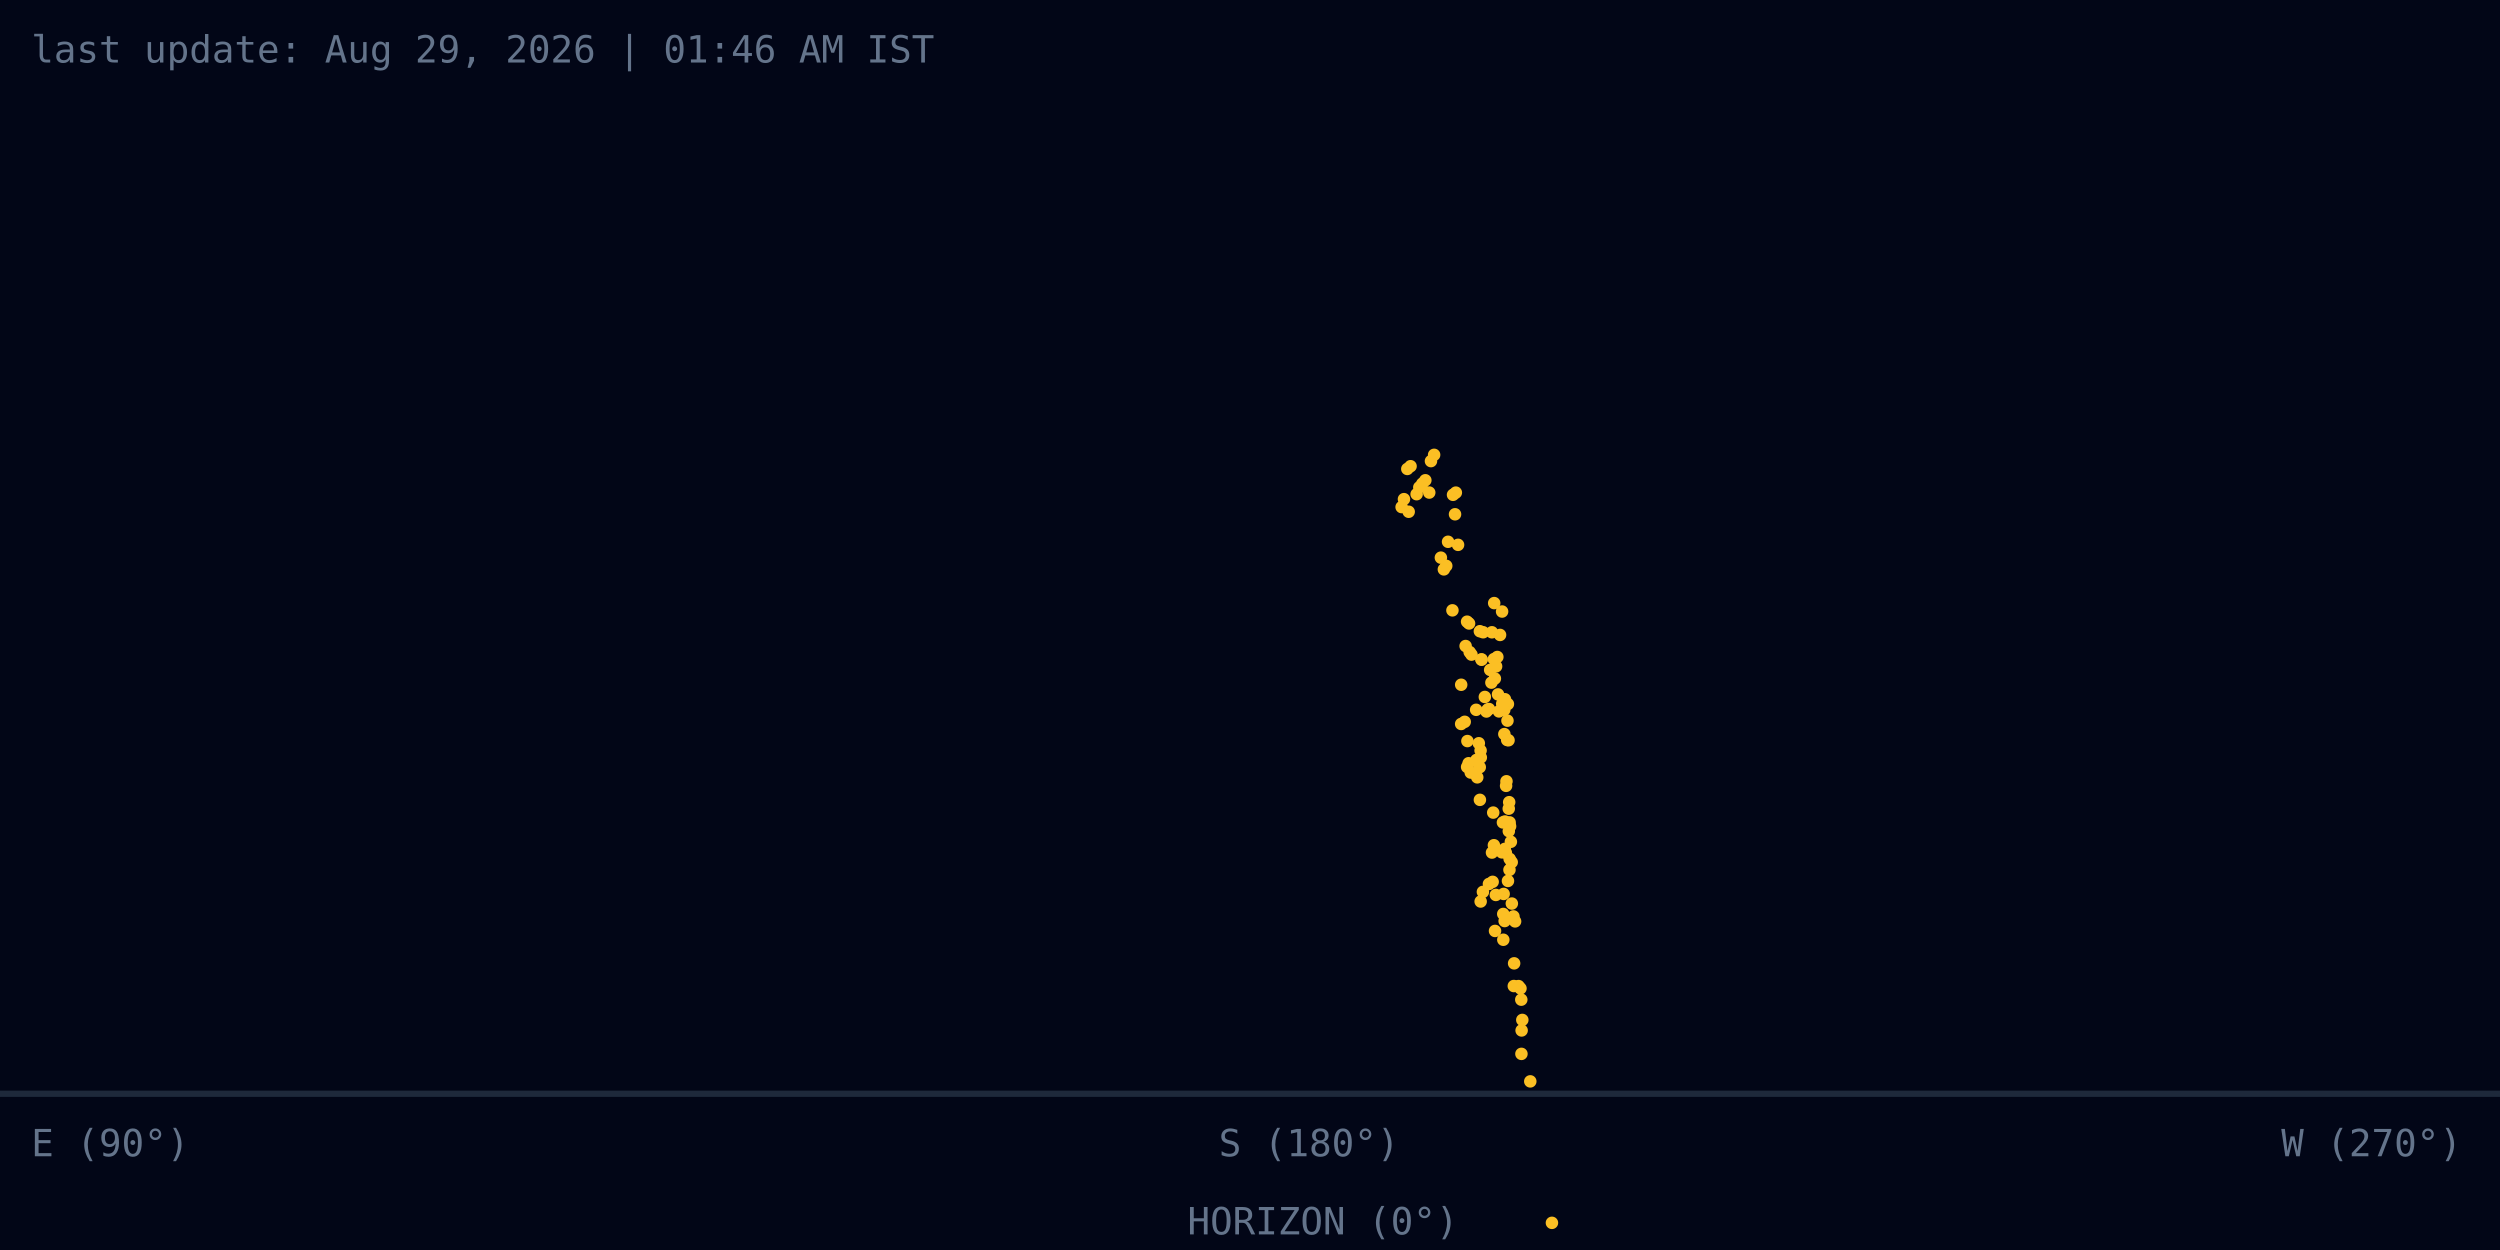
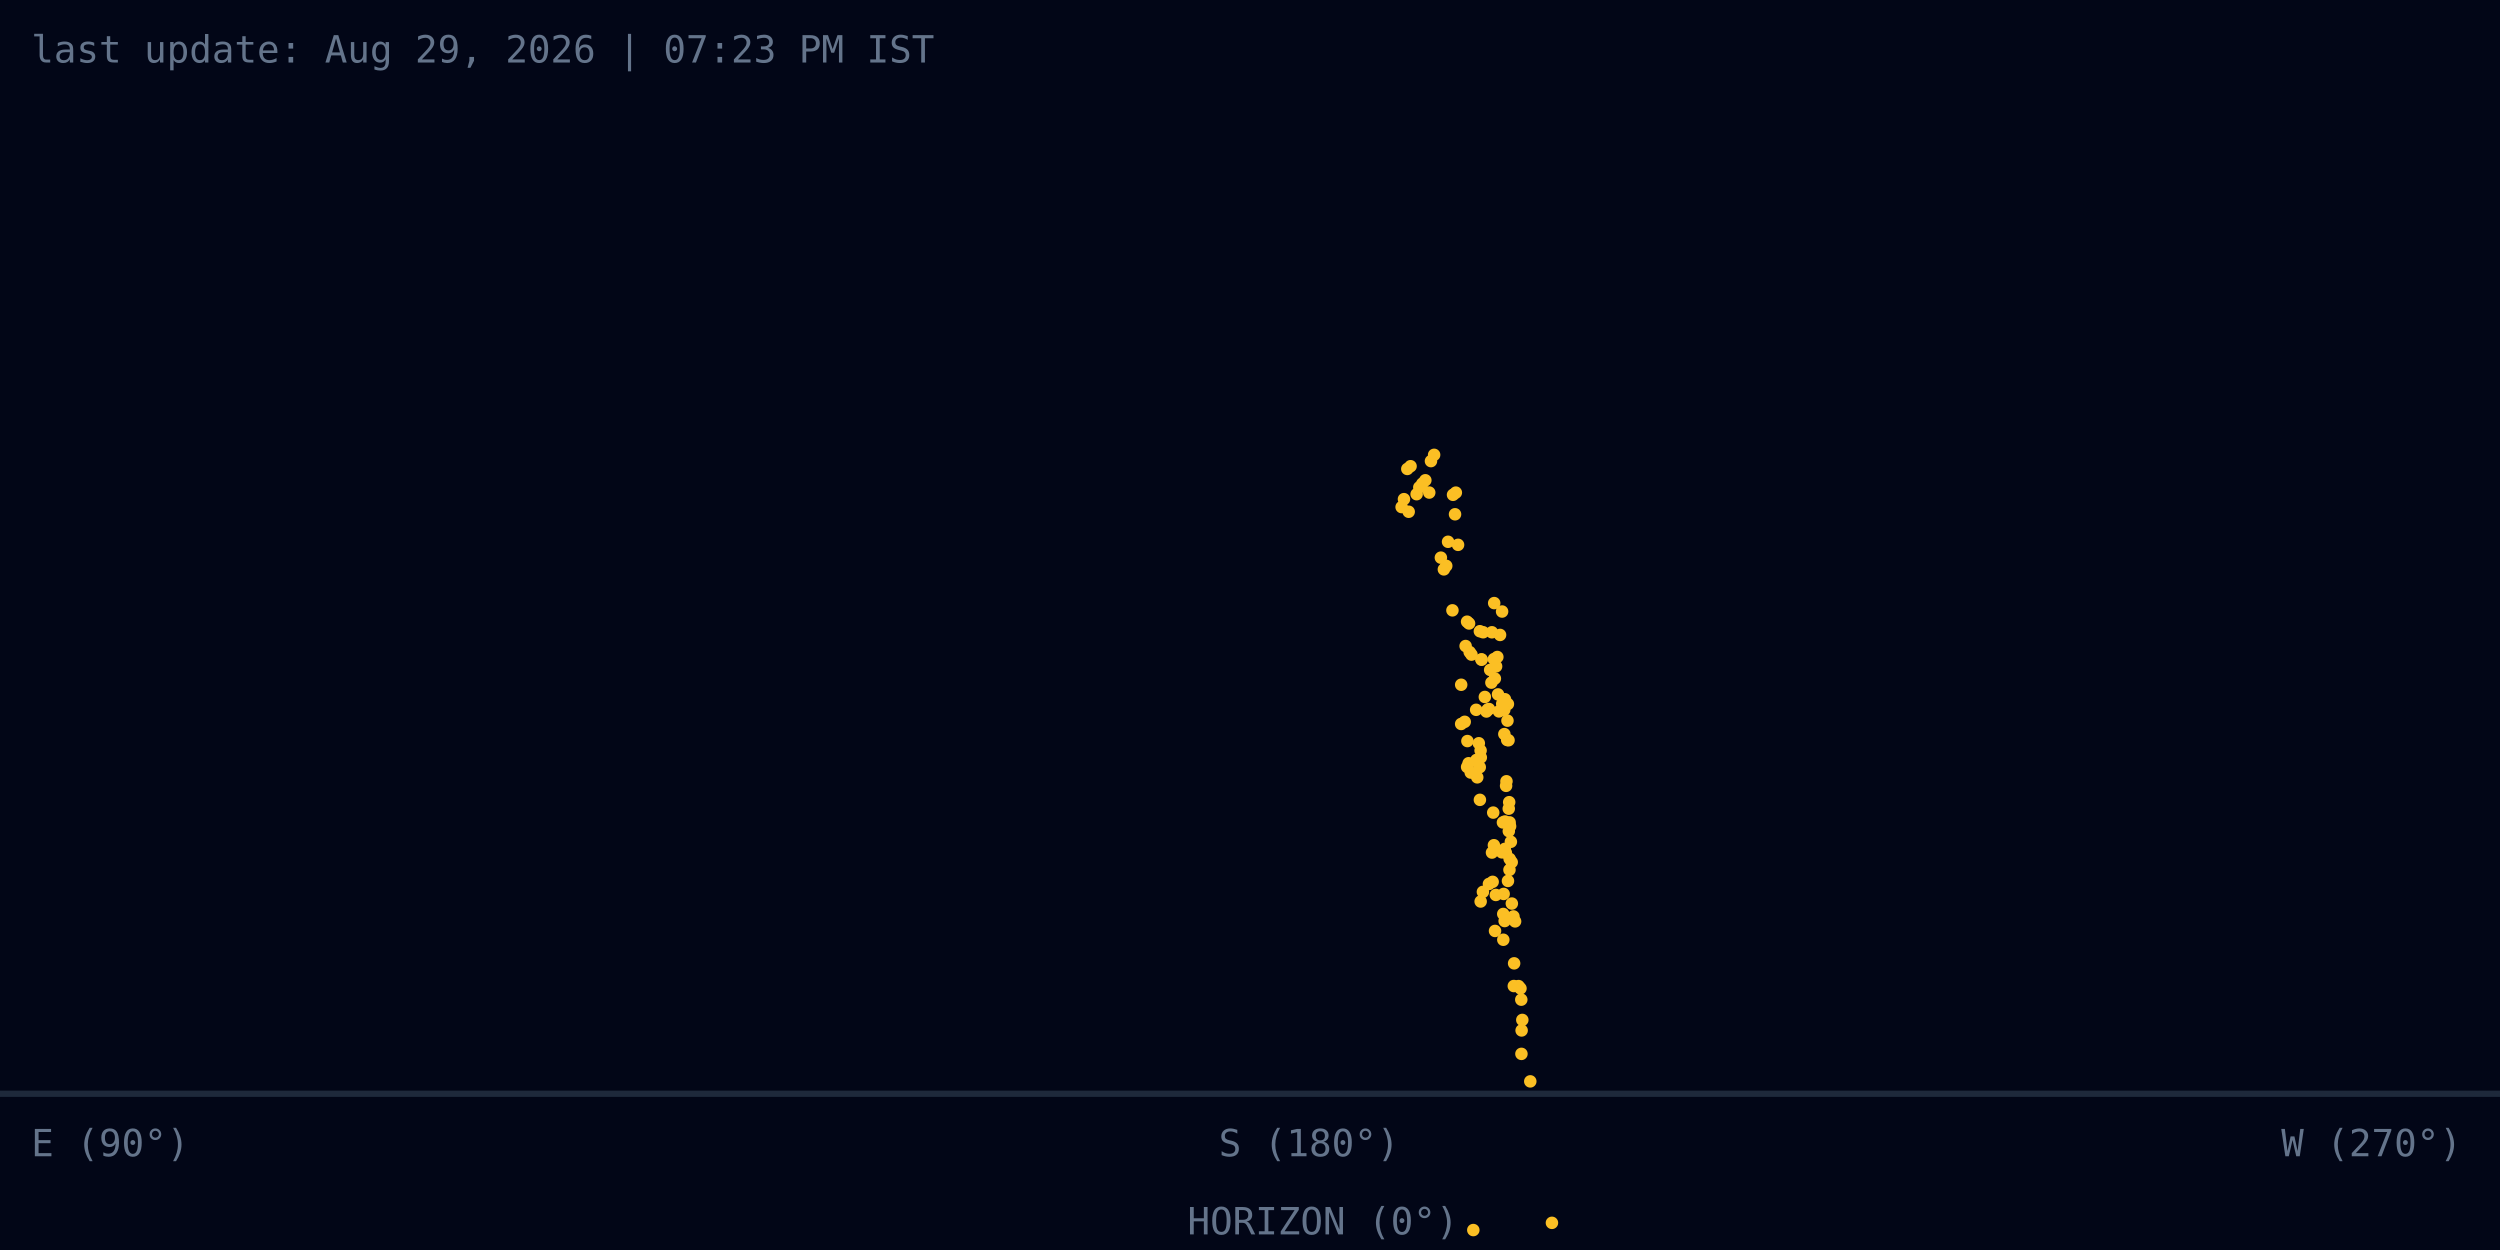
<svg xmlns="http://www.w3.org/2000/svg" width="800" height="400" viewBox="0 0 800 400">
  <rect width="800" height="400" fill="#020617" />
-   <text id="last-update" x="10" y="20" fill="#64748b" font-family="monospace">last update: Aug 29, 2026 | 01:46 AM IST</text>
+   <text id="last-update" x="10" y="20" fill="#64748b" font-family="monospace">last update: Aug 29, 2026 | 07:23 PM IST</text>
  <line x1="0" y1="350" x2="800" y2="350" stroke="#1e293b" stroke-width="2" />
  <text x="380" y="395" fill="#64748b" font-size="12" font-family="monospace">HORIZON (0°)</text>
  <text x="730" y="370" fill="#64748b" font-size="12" font-family="monospace">W (270°)</text>
  <text x="390" y="370" fill="#64748b" font-size="12" font-family="monospace">S (180°)</text>
  <text x="10" y="370" fill="#64748b" font-size="12" font-family="monospace">E (90°)</text>
  <g id="analemma-points">
    <circle cx=" 465.61" cy=" 164.57" r="2" fill="#fbbf24">
 </circle>
    <circle cx=" 467.57" cy=" 231.67" r="2" fill="#fbbf24">
 </circle>
    <circle cx=" 467.58" cy=" 219.12" r="2" fill="#fbbf24">
 </circle>
    <circle cx=" 468.71" cy=" 230.98" r="2" fill="#fbbf24">
 </circle>
    <circle cx=" 469.57" cy=" 237.14" r="2" fill="#fbbf24">
 </circle>
    <circle cx=" 469.00" cy=" 206.73" r="2" fill="#fbbf24">
 </circle>
    <circle cx=" 469.47" cy=" 198.94" r="2" fill="#fbbf24">
 </circle>
    <circle cx=" 470.10" cy=" 199.51" r="2" fill="#fbbf24">
 </circle>
    <circle cx=" 474.53" cy=" 285.41" r="2" fill="#fbbf24">
 </circle>
    <circle cx=" 472.47" cy=" 243.18" r="2" fill="#fbbf24">
 </circle>
    <circle cx=" 473.57" cy=" 255.95" r="2" fill="#fbbf24">
 </circle>
    <circle cx=" 473.22" cy=" 237.84" r="2" fill="#fbbf24">
 </circle>
    <circle cx=" 473.79" cy=" 240.17" r="2" fill="#fbbf24">
 </circle>
    <circle cx=" 473.56" cy=" 201.99" r="2" fill="#fbbf24">
 </circle>
    <circle cx=" 474.09" cy=" 210.99" r="2" fill="#fbbf24">
 </circle>
    <circle cx=" 478.41" cy=" 297.90" r="2" fill="#fbbf24">
 </circle>
    <circle cx=" 477.65" cy=" 282.19" r="2" fill="#fbbf24">
 </circle>
    <circle cx=" 477.44" cy=" 272.82" r="2" fill="#fbbf24">
 </circle>
    <circle cx=" 478.67" cy=" 286.38" r="2" fill="#fbbf24">
 </circle>
    <circle cx=" 478.05" cy=" 270.47" r="2" fill="#fbbf24">
 </circle>
    <circle cx=" 476.85" cy=" 214.37" r="2" fill="#fbbf24">
 </circle>
    <circle cx=" 477.25" cy=" 218.44" r="2" fill="#fbbf24">
 </circle>
    <circle cx=" 481.06" cy=" 300.72" r="2" fill="#fbbf24">
 </circle>
    <circle cx=" 481.04" cy=" 292.47" r="2" fill="#fbbf24">
 </circle>
    <circle cx=" 481.49" cy=" 294.73" r="2" fill="#fbbf24">
 </circle>
    <circle cx=" 481.17" cy=" 286.06" r="2" fill="#fbbf24">
 </circle>
    <circle cx=" 479.37" cy=" 222.21" r="2" fill="#fbbf24">
 </circle>
    <circle cx=" 479.67" cy=" 227.65" r="2" fill="#fbbf24">
 </circle>
    <circle cx=" 498.29" cy=" 411.31" r="2" fill="#fbbf24">
 </circle>
    <circle cx=" 498.34" cy=" 411.53" r="2" fill="#fbbf24">
 </circle>
    <circle cx=" 484.42" cy=" 315.53" r="2" fill="#fbbf24">
 </circle>
    <circle cx=" 486.86" cy=" 337.24" r="2" fill="#fbbf24">
 </circle>
    <circle cx=" 481.87" cy=" 272.88" r="2" fill="#fbbf24">
 </circle>
    <circle cx=" 482.55" cy=" 281.90" r="2" fill="#fbbf24">
 </circle>
    <circle cx=" 481.19" cy=" 226.61" r="2" fill="#fbbf24">
 </circle>
    <circle cx=" 481.39" cy=" 234.91" r="2" fill="#fbbf24">
 </circle>
    <circle cx=" 486.92" cy=" 329.74" r="2" fill="#fbbf24">
 </circle>
    <circle cx=" 483.03" cy=" 278.36" r="2" fill="#fbbf24">
 </circle>
    <circle cx=" 483.79" cy=" 289.14" r="2" fill="#fbbf24">
 </circle>
    <circle cx=" 485.93" cy=" 315.55" r="2" fill="#fbbf24">
 </circle>
    <circle cx=" 484.30" cy=" 293.26" r="2" fill="#fbbf24">
 </circle>
    <circle cx=" 482.30" cy=" 236.80" r="2" fill="#fbbf24">
 </circle>
    <circle cx=" 482.80" cy=" 258.78" r="2" fill="#fbbf24">
 </circle>
    <circle cx=" 501.22" cy=" 413.90" r="2" fill="#fbbf24">
 </circle>
    <circle cx=" 489.69" cy=" 346.04" r="2" fill="#fbbf24">
 </circle>
    <circle cx=" 486.81" cy=" 319.89" r="2" fill="#fbbf24">
 </circle>
    <circle cx=" 484.83" cy=" 294.84" r="2" fill="#fbbf24">
 </circle>
    <circle cx=" 486.55" cy=" 316.29" r="2" fill="#fbbf24">
 </circle>
    <circle cx=" 482.73" cy=" 236.88" r="2" fill="#fbbf24">
 </circle>
    <circle cx=" 483.48" cy=" 269.37" r="2" fill="#fbbf24">
 </circle>
    <circle cx=" 496.62" cy=" 391.31" r="2" fill="#fbbf24">
 </circle>
    <circle cx=" 483.75" cy=" 275.90" r="2" fill="#fbbf24">
 </circle>
    <circle cx=" 483.23" cy=" 264.40" r="2" fill="#fbbf24">
 </circle>
    <circle cx=" 482.94" cy=" 256.70" r="2" fill="#fbbf24">
 </circle>
    <circle cx=" 483.08" cy=" 263.17" r="2" fill="#fbbf24">
 </circle>
    <circle cx=" 482.53" cy=" 225.29" r="2" fill="#fbbf24">
 </circle>
    <circle cx=" 482.39" cy=" 230.61" r="2" fill="#fbbf24">
 </circle>
    <circle cx=" 487.14" cy=" 326.38" r="2" fill="#fbbf24">
 </circle>
    <circle cx=" 482.82" cy=" 265.96" r="2" fill="#fbbf24">
 </circle>
    <circle cx=" 483.09" cy=" 274.84" r="2" fill="#fbbf24">
 </circle>
    <circle cx=" 482.07" cy=" 250.01" r="2" fill="#fbbf24">
 </circle>
    <circle cx=" 481.95" cy=" 251.47" r="2" fill="#fbbf24">
 </circle>
    <circle cx=" 481.58" cy=" 223.76" r="2" fill="#fbbf24">
 </circle>
    <circle cx=" 481.36" cy=" 227.15" r="2" fill="#fbbf24">
 </circle>
    <circle cx=" 484.52" cy=" 308.27" r="2" fill="#fbbf24">
 </circle>
    <circle cx=" 481.59" cy=" 262.88" r="2" fill="#fbbf24">
 </circle>
    <circle cx=" 480.71" cy=" 225.23" r="2" fill="#fbbf24">
 </circle>
    <circle cx=" 481.54" cy=" 271.65" r="2" fill="#fbbf24">
 </circle>
    <circle cx=" 480.94" cy=" 263.18" r="2" fill="#fbbf24">
 </circle>
    <circle cx=" 480.67" cy=" 195.69" r="2" fill="#fbbf24">
 </circle>
    <circle cx=" 480.02" cy=" 203.18" r="2" fill="#fbbf24">
 </circle>
    <circle cx=" 480.62" cy=" 272.75" r="2" fill="#fbbf24">
 </circle>
    <circle cx=" 479.15" cy=" 210.24" r="2" fill="#fbbf24">
 </circle>
    <circle cx=" 478.75" cy=" 213.23" r="2" fill="#fbbf24">
 </circle>
    <circle cx=" 478.36" cy=" 217.14" r="2" fill="#fbbf24">
 </circle>
    <circle cx=" 478.05" cy=" 210.91" r="2" fill="#fbbf24">
 </circle>
    <circle cx=" 478.14" cy=" 192.99" r="2" fill="#fbbf24">
 </circle>
    <circle cx=" 477.41" cy=" 202.33" r="2" fill="#fbbf24">
 </circle>
    <circle cx=" 477.83" cy=" 260.03" r="2" fill="#fbbf24">
 </circle>
    <circle cx=" 476.48" cy=" 226.89" r="2" fill="#fbbf24">
 </circle>
    <circle cx=" 476.07" cy=" 227.06" r="2" fill="#fbbf24">
 </circle>
    <circle cx=" 475.66" cy=" 227.68" r="2" fill="#fbbf24">
 </circle>
    <circle cx=" 475.15" cy=" 223.03" r="2" fill="#fbbf24">
 </circle>
    <circle cx=" 474.61" cy=" 202.32" r="2" fill="#fbbf24">
 </circle>
    <circle cx=" 474.09" cy=" 211.11" r="2" fill="#fbbf24">
 </circle>
    <circle cx=" 476.46" cy=" 282.87" r="2" fill="#fbbf24">
 </circle>
    <circle cx=" 473.86" cy=" 242.39" r="2" fill="#fbbf24">
 </circle>
    <circle cx=" 473.52" cy=" 245.50" r="2" fill="#fbbf24">
 </circle>
    <circle cx=" 472.37" cy=" 227.14" r="2" fill="#fbbf24">
 </circle>
    <circle cx=" 472.72" cy=" 248.75" r="2" fill="#fbbf24">
 </circle>
    <circle cx=" 470.88" cy=" 209.48" r="2" fill="#fbbf24">
 </circle>
    <circle cx=" 470.29" cy=" 208.66" r="2" fill="#fbbf24">
 </circle>
    <circle cx=" 473.81" cy=" 288.48" r="2" fill="#fbbf24">
 </circle>
    <circle cx=" 470.64" cy=" 247.22" r="2" fill="#fbbf24">
 </circle>
    <circle cx=" 469.96" cy=" 244.24" r="2" fill="#fbbf24">
 </circle>
    <circle cx=" 469.48" cy=" 245.43" r="2" fill="#fbbf24">
 </circle>
    <circle cx=" 466.58" cy=" 174.35" r="2" fill="#fbbf24">
 </circle>
    <circle cx=" 465.87" cy=" 157.64" r="2" fill="#fbbf24">
 </circle>
    <circle cx=" 464.97" cy=" 158.34" r="2" fill="#fbbf24">
 </circle>
    <circle cx=" 464.78" cy=" 195.31" r="2" fill="#fbbf24">
 </circle>
    <circle cx=" 463.38" cy=" 173.37" r="2" fill="#fbbf24">
 </circle>
    <circle cx=" 462.80" cy=" 181.08" r="2" fill="#fbbf24">
 </circle>
    <circle cx=" 462.04" cy=" 182.20" r="2" fill="#fbbf24">
 </circle>
    <circle cx=" 461.08" cy=" 178.45" r="2" fill="#fbbf24">
 </circle>
    <circle cx=" 458.92" cy=" 145.55" r="2" fill="#fbbf24">
 </circle>
    <circle cx=" 457.91" cy=" 147.55" r="2" fill="#fbbf24">
 </circle>
    <circle cx=" 457.36" cy=" 157.62" r="2" fill="#fbbf24">
 </circle>
    <circle cx=" 456.11" cy=" 153.69" r="2" fill="#fbbf24">
 </circle>
    <circle cx=" 455.13" cy=" 154.77" r="2" fill="#fbbf24">
 </circle>
    <circle cx=" 454.18" cy=" 155.94" r="2" fill="#fbbf24">
 </circle>
    <circle cx=" 453.32" cy=" 158.14" r="2" fill="#fbbf24">
 </circle>
    <circle cx=" 451.38" cy=" 149.19" r="2" fill="#fbbf24">
 </circle>
    <circle cx=" 450.34" cy=" 150.06" r="2" fill="#fbbf24">
 </circle>
    <circle cx=" 450.78" cy=" 163.76" r="2" fill="#fbbf24">
 </circle>
    <circle cx=" 449.27" cy=" 159.73" r="2" fill="#fbbf24">
 </circle>
    <circle cx=" 448.52" cy=" 162.26" r="2" fill="#fbbf24">
 </circle>
    <circle cx=" 20.26" cy=" 571.97" r="2" fill="#fbbf24">
 </circle>
    <circle cx=" 74.33" cy=" 546.37" r="2" fill="#fbbf24">
 </circle>
+     <circle cx=" 471.46" cy=" 393.62" r="2" fill="#fbbf24">
+  </circle>
  </g>
</svg>
